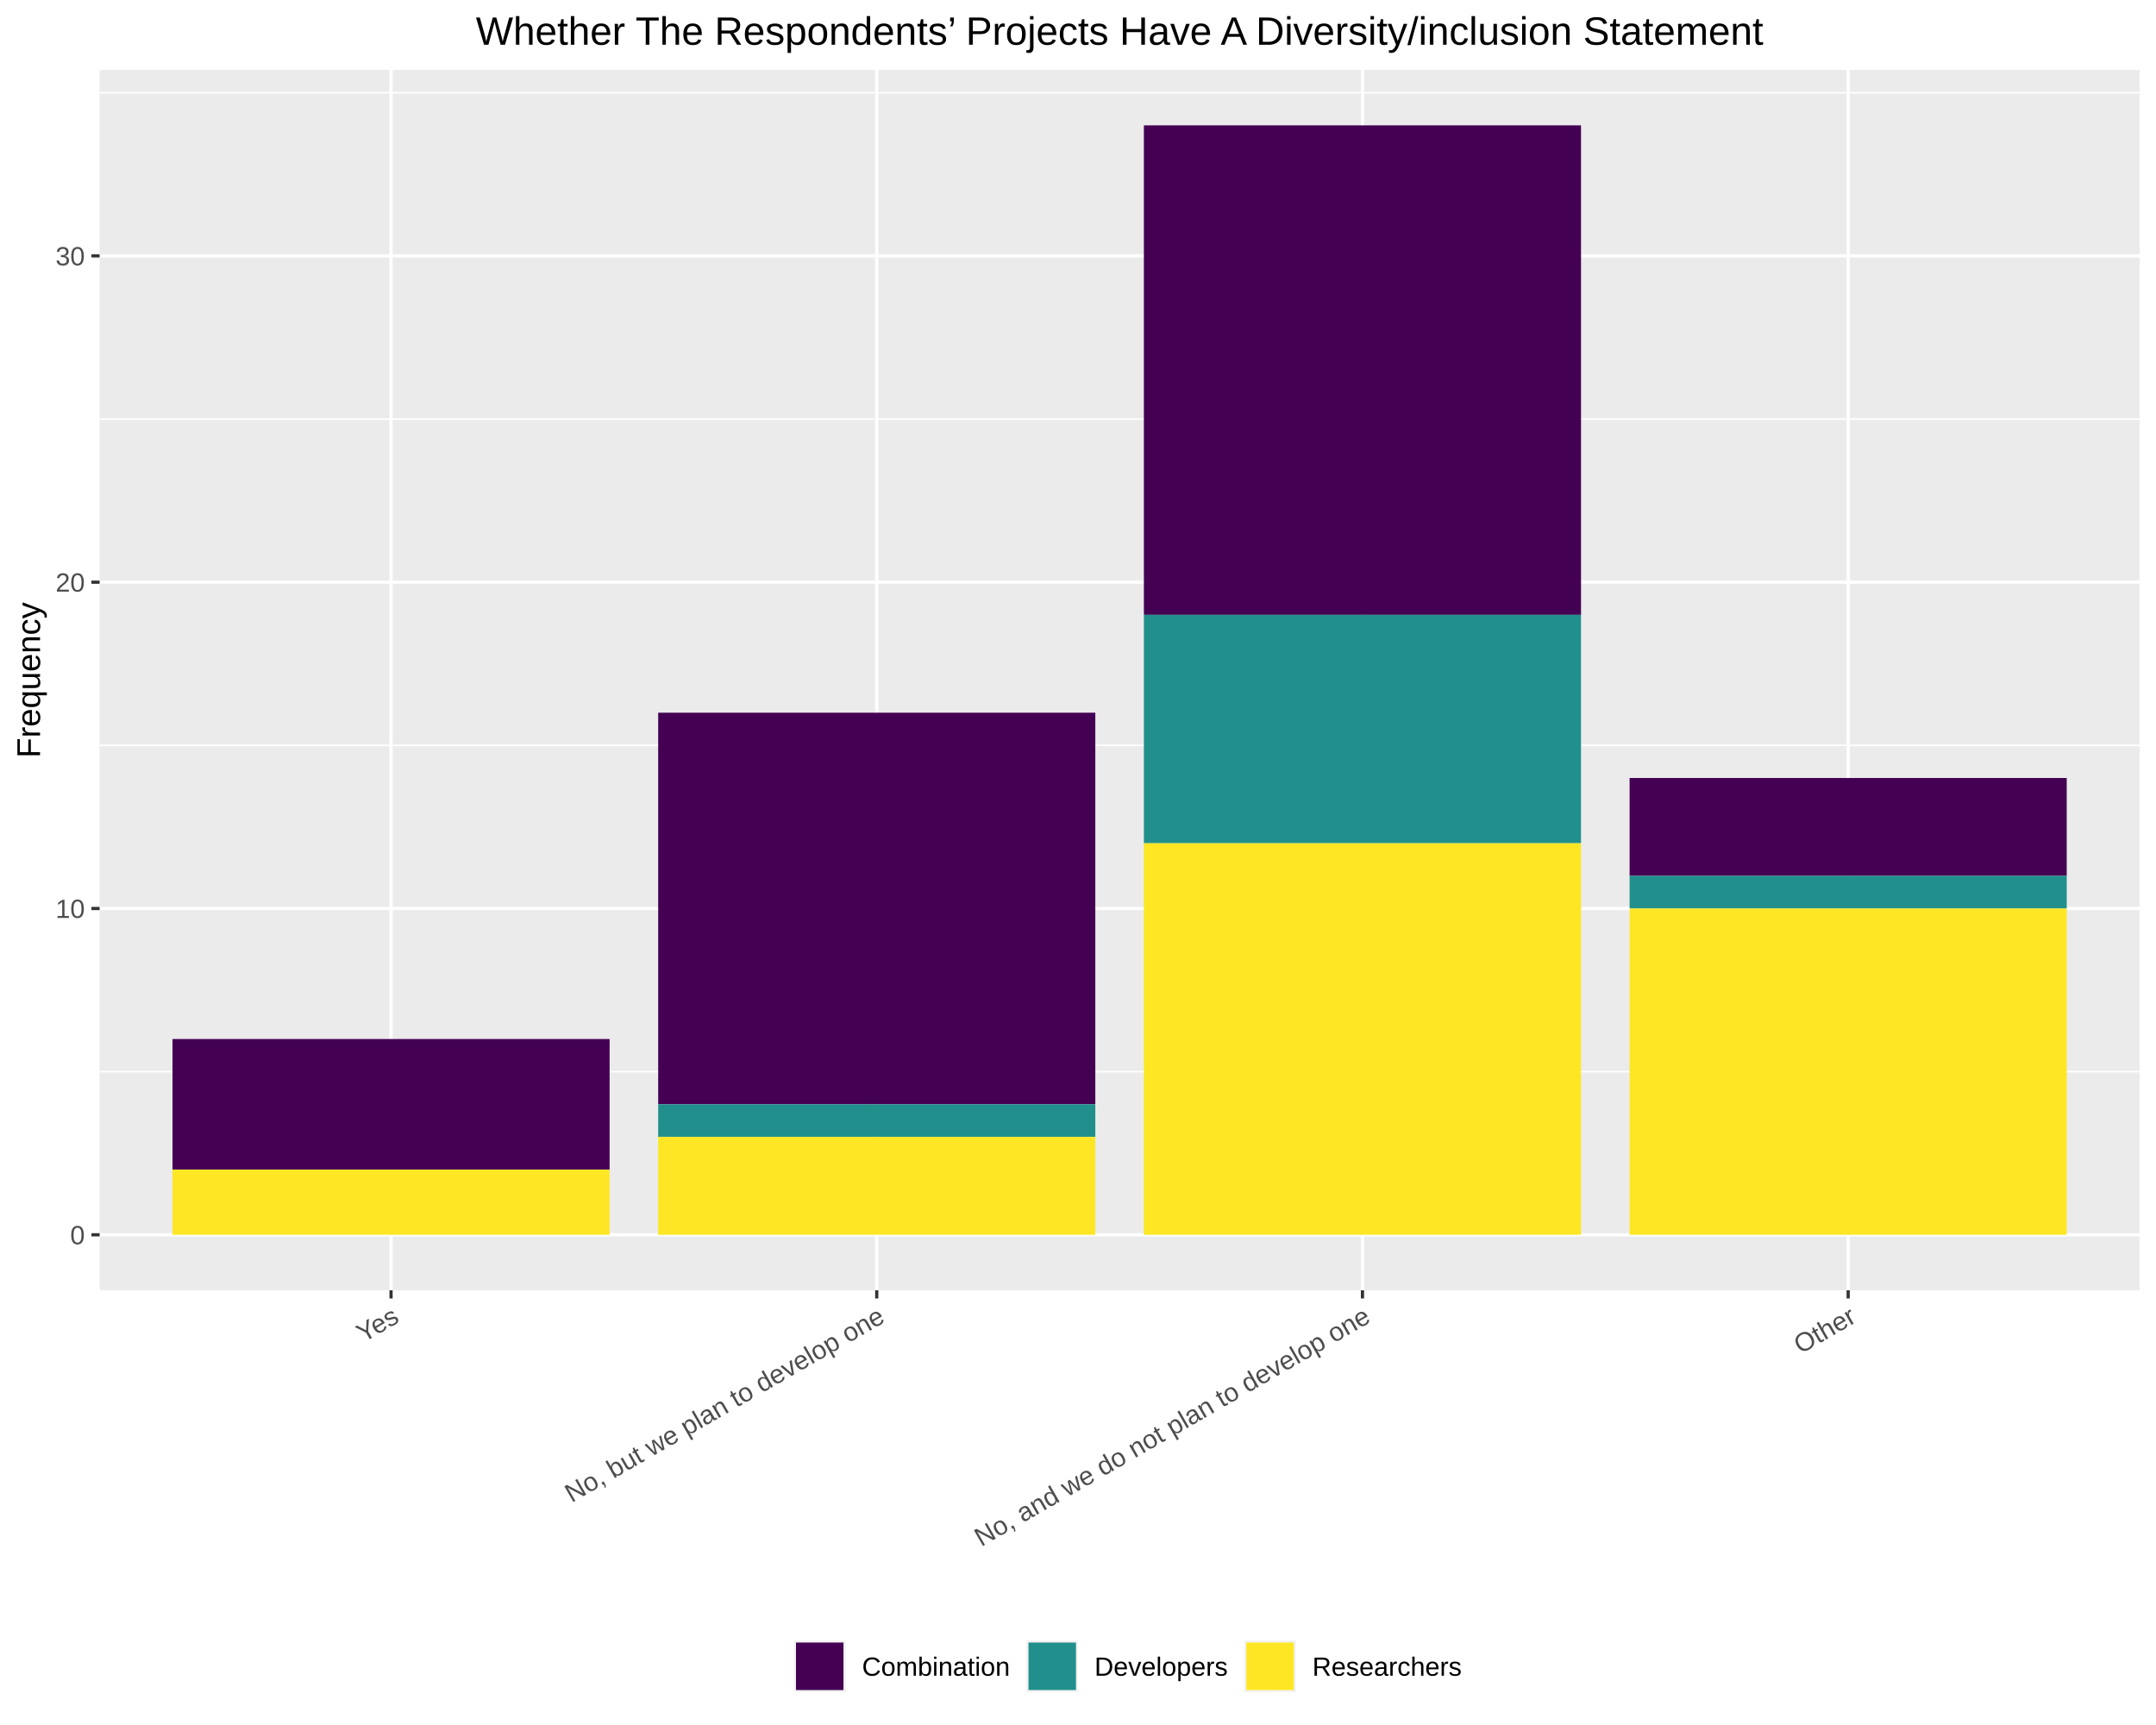
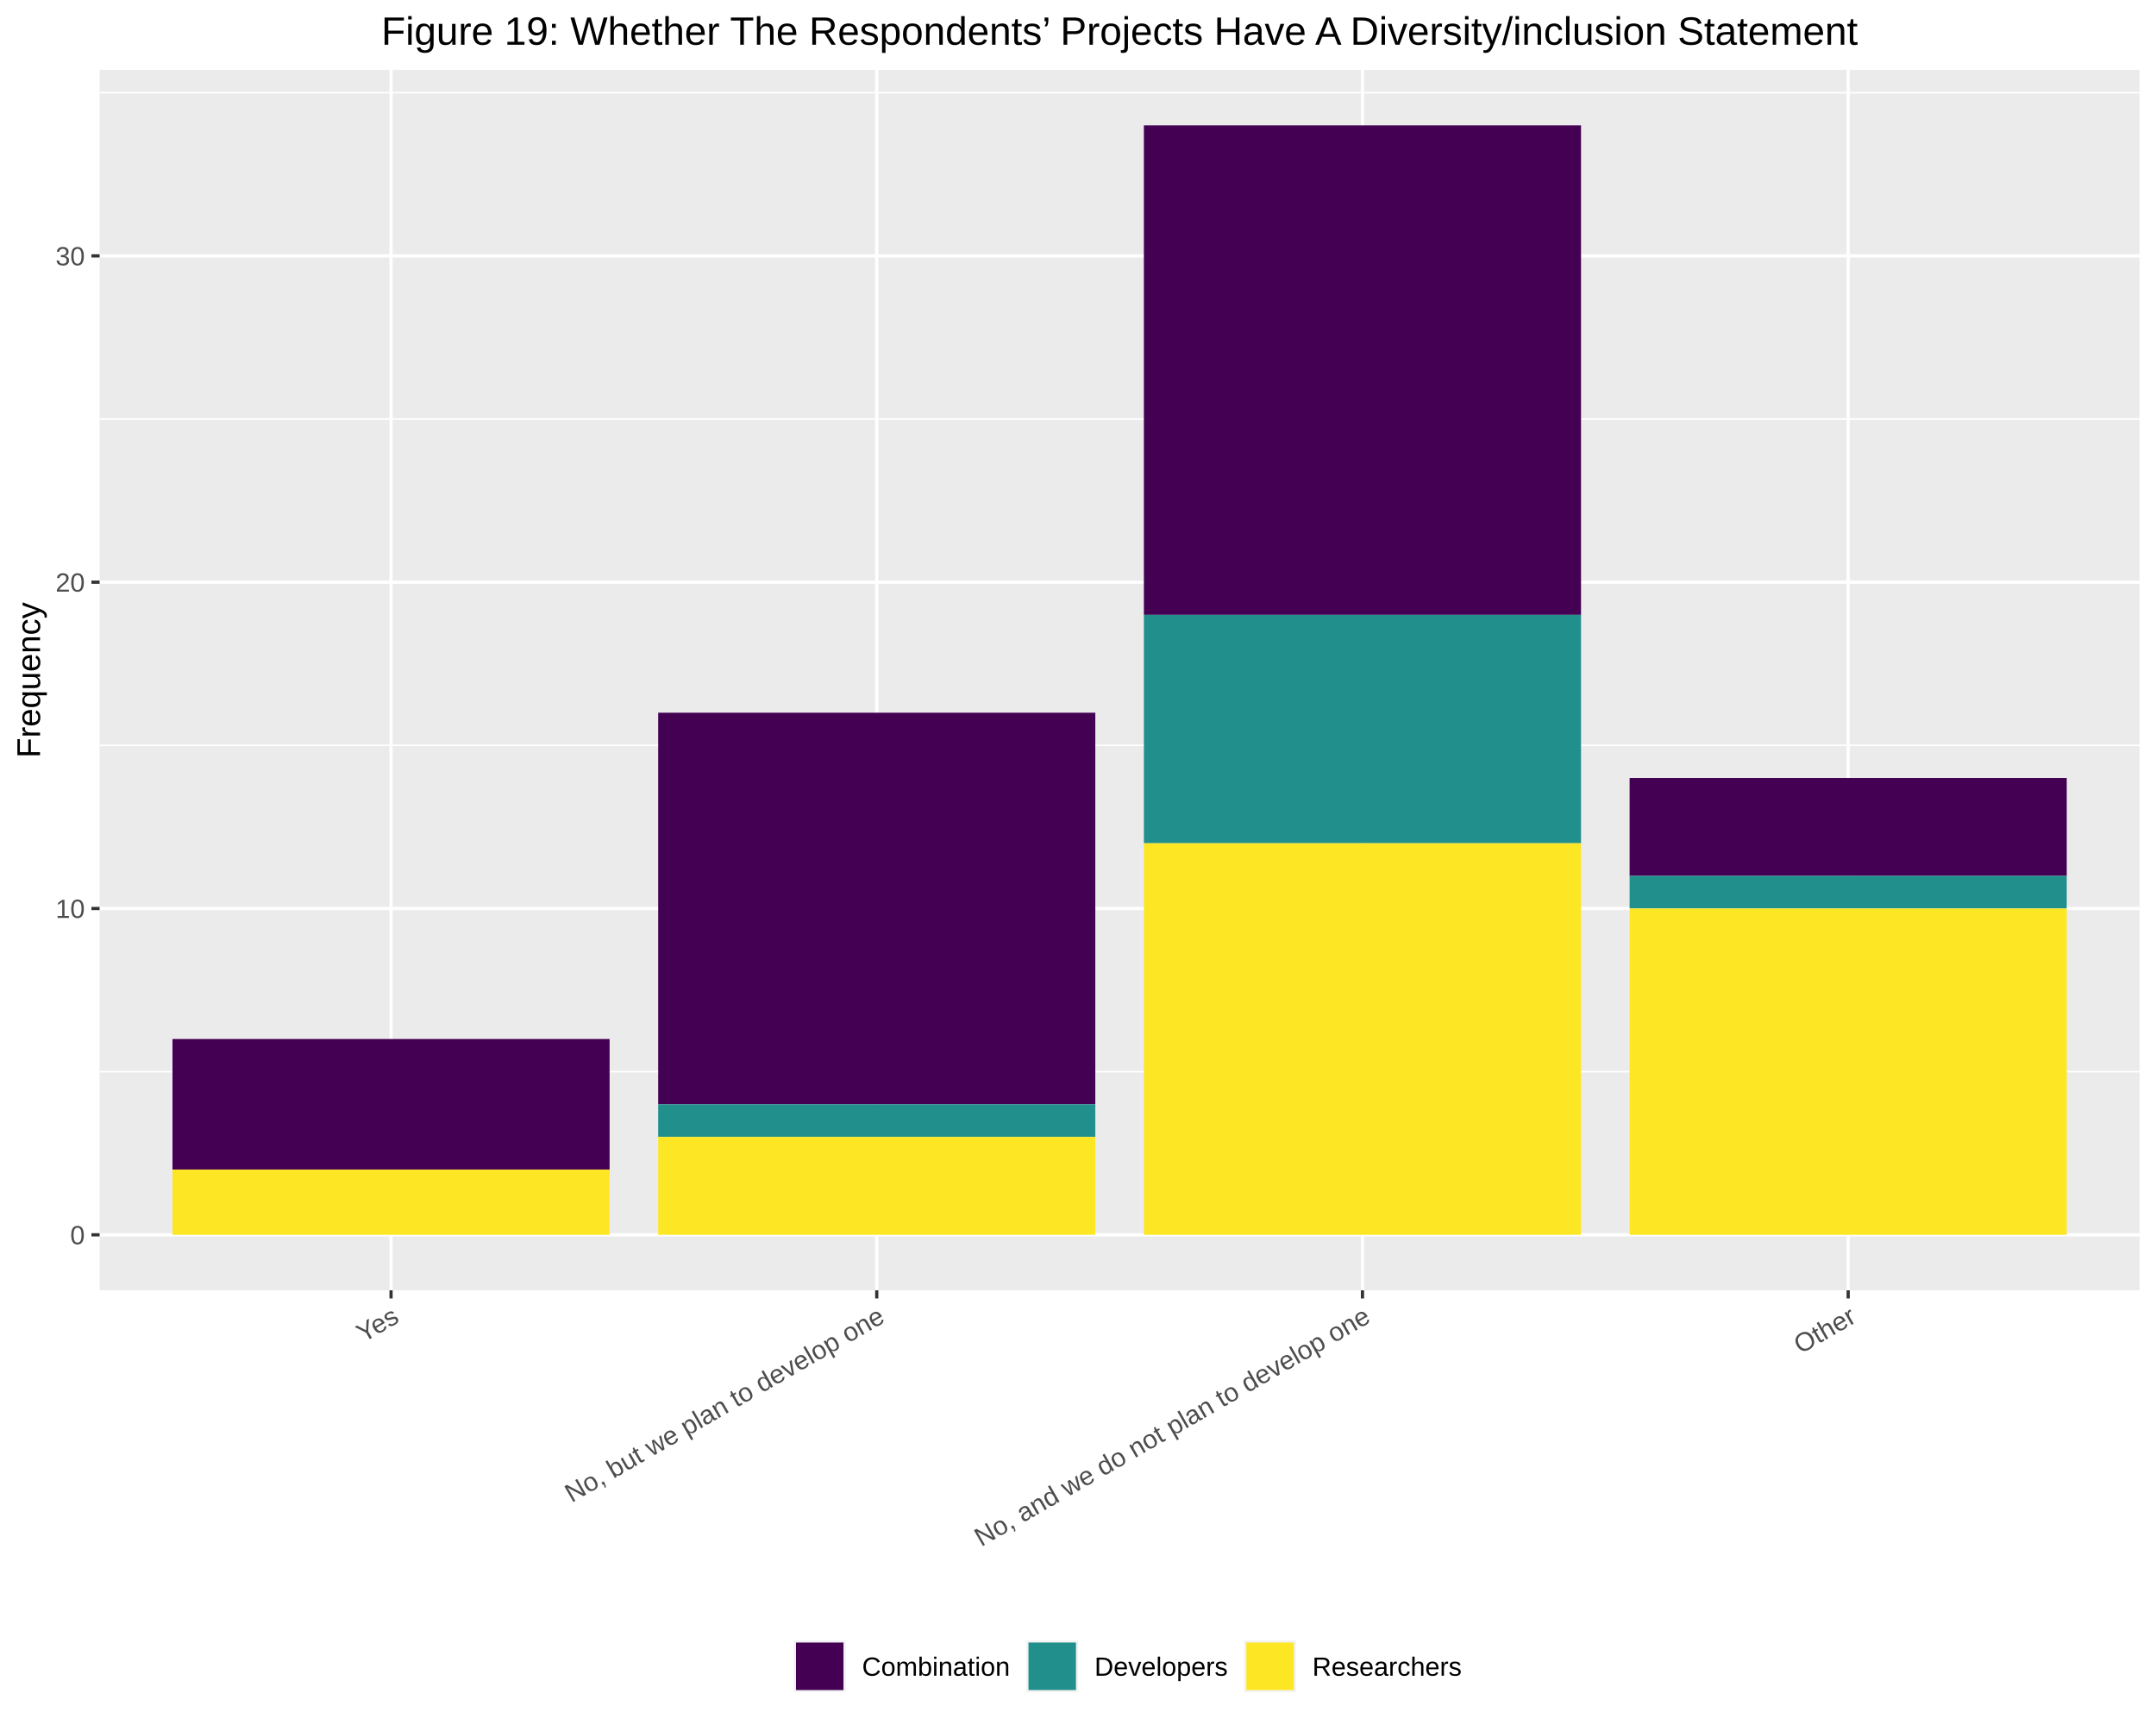
<svg xmlns="http://www.w3.org/2000/svg" class="svglite" width="720.00pt" height="576.00pt" viewBox="0 0 720.00 576.00">
  <defs>
    <style type="text/css">
    .svglite line, .svglite polyline, .svglite polygon, .svglite path, .svglite rect, .svglite circle {
      fill: none;
      stroke: #000000;
      stroke-linecap: round;
      stroke-linejoin: round;
      stroke-miterlimit: 10.00;
    }
    .svglite text {
      white-space: pre;
    }
  </style>
  </defs>
  <rect width="100%" height="100%" style="stroke: none; fill: #FFFFFF;" />
  <defs>
    <clipPath id="cpMC4wMHw3MjAuMDB8MC4wMHw1NzYuMDA=">
      <rect x="0.00" y="0.00" width="720.00" height="576.00" />
    </clipPath>
  </defs>
  <g clip-path="url(#cpMC4wMHw3MjAuMDB8MC4wMHw1NzYuMDA=)">
    <rect x="0.00" y="0.00" width="720.00" height="576.00" style="stroke-width: 1.07; stroke: #FFFFFF; fill: #FFFFFF;" />
  </g>
  <defs>
    <clipPath id="cpMzMuMjd8NzE0LjUyfDIzLjM0fDQzMC44NA==">
      <rect x="33.27" y="23.34" width="681.25" height="407.51" />
    </clipPath>
  </defs>
  <g clip-path="url(#cpMzMuMjd8NzE0LjUyfDIzLjM0fDQzMC44NA==)">
    <rect x="33.27" y="23.34" width="681.25" height="407.51" style="stroke-width: 1.07; stroke: none; fill: #EBEBEB;" />
    <polyline points="33.27,357.84 714.52,357.84 " style="stroke-width: 0.53; stroke: #FFFFFF; stroke-linecap: butt;" />
    <polyline points="33.27,248.88 714.52,248.88 " style="stroke-width: 0.53; stroke: #FFFFFF; stroke-linecap: butt;" />
    <polyline points="33.27,139.92 714.52,139.92 " style="stroke-width: 0.53; stroke: #FFFFFF; stroke-linecap: butt;" />
    <polyline points="33.27,30.96 714.52,30.96 " style="stroke-width: 0.53; stroke: #FFFFFF; stroke-linecap: butt;" />
    <polyline points="33.27,412.32 714.52,412.32 " style="stroke-width: 1.07; stroke: #FFFFFF; stroke-linecap: butt;" />
    <polyline points="33.27,303.36 714.52,303.36 " style="stroke-width: 1.07; stroke: #FFFFFF; stroke-linecap: butt;" />
    <polyline points="33.27,194.40 714.52,194.40 " style="stroke-width: 1.07; stroke: #FFFFFF; stroke-linecap: butt;" />
    <polyline points="33.27,85.44 714.52,85.44 " style="stroke-width: 1.07; stroke: #FFFFFF; stroke-linecap: butt;" />
    <polyline points="130.59,430.84 130.59,23.34 " style="stroke-width: 1.07; stroke: #FFFFFF; stroke-linecap: butt;" />
    <polyline points="292.79,430.84 292.79,23.34 " style="stroke-width: 1.07; stroke: #FFFFFF; stroke-linecap: butt;" />
    <polyline points="455.00,430.84 455.00,23.34 " style="stroke-width: 1.07; stroke: #FFFFFF; stroke-linecap: butt;" />
    <polyline points="617.20,430.84 617.20,23.34 " style="stroke-width: 1.07; stroke: #FFFFFF; stroke-linecap: butt;" />
    <rect x="57.60" y="346.94" width="145.98" height="43.58" style="stroke-width: 1.07; stroke: none; stroke-linecap: square; stroke-linejoin: miter; fill: #440154;" />
    <rect x="57.60" y="390.53" width="145.98" height="21.79" style="stroke-width: 1.07; stroke: none; stroke-linecap: square; stroke-linejoin: miter; fill: #FDE725;" />
    <rect x="219.80" y="237.98" width="145.98" height="130.75" style="stroke-width: 1.07; stroke: none; stroke-linecap: square; stroke-linejoin: miter; fill: #440154;" />
    <rect x="219.80" y="368.73" width="145.98" height="10.90" style="stroke-width: 1.07; stroke: none; stroke-linecap: square; stroke-linejoin: miter; fill: #21908C;" />
    <rect x="219.80" y="379.63" width="145.98" height="32.69" style="stroke-width: 1.07; stroke: none; stroke-linecap: square; stroke-linejoin: miter; fill: #FDE725;" />
    <rect x="382.00" y="41.86" width="145.98" height="163.44" style="stroke-width: 1.07; stroke: none; stroke-linecap: square; stroke-linejoin: miter; fill: #440154;" />
    <rect x="382.00" y="205.30" width="145.98" height="76.27" style="stroke-width: 1.07; stroke: none; stroke-linecap: square; stroke-linejoin: miter; fill: #21908C;" />
    <rect x="382.00" y="281.57" width="145.98" height="130.75" style="stroke-width: 1.07; stroke: none; stroke-linecap: square; stroke-linejoin: miter; fill: #FDE725;" />
    <rect x="544.21" y="259.78" width="145.98" height="32.69" style="stroke-width: 1.07; stroke: none; stroke-linecap: square; stroke-linejoin: miter; fill: #440154;" />
    <rect x="544.21" y="292.46" width="145.98" height="10.90" style="stroke-width: 1.07; stroke: none; stroke-linecap: square; stroke-linejoin: miter; fill: #21908C;" />
    <rect x="544.21" y="303.36" width="145.98" height="108.96" style="stroke-width: 1.07; stroke: none; stroke-linecap: square; stroke-linejoin: miter; fill: #FDE725;" />
  </g>
  <g clip-path="url(#cpMC4wMHw3MjAuMDB8MC4wMHw1NzYuMDA=)">
    <text x="28.34" y="415.47" text-anchor="end" style="font-size: 8.80px;fill: #4D4D4D; font-family: &quot;Arial&quot;;" textLength="4.90px" lengthAdjust="spacingAndGlyphs">0</text>
    <text x="28.34" y="306.51" text-anchor="end" style="font-size: 8.80px;fill: #4D4D4D; font-family: &quot;Arial&quot;;" textLength="9.79px" lengthAdjust="spacingAndGlyphs">10</text>
    <text x="28.34" y="197.55" text-anchor="end" style="font-size: 8.80px;fill: #4D4D4D; font-family: &quot;Arial&quot;;" textLength="9.79px" lengthAdjust="spacingAndGlyphs">20</text>
    <text x="28.34" y="88.60" text-anchor="end" style="font-size: 8.80px;fill: #4D4D4D; font-family: &quot;Arial&quot;;" textLength="9.79px" lengthAdjust="spacingAndGlyphs">30</text>
    <polyline points="30.53,412.32 33.27,412.32 " style="stroke-width: 1.07; stroke: #333333; stroke-linecap: butt;" />
    <polyline points="30.53,303.36 33.27,303.36 " style="stroke-width: 1.07; stroke: #333333; stroke-linecap: butt;" />
    <polyline points="30.53,194.40 33.27,194.40 " style="stroke-width: 1.07; stroke: #333333; stroke-linecap: butt;" />
    <polyline points="30.53,85.44 33.27,85.44 " style="stroke-width: 1.07; stroke: #333333; stroke-linecap: butt;" />
    <polyline points="130.59,433.58 130.59,430.84 " style="stroke-width: 1.07; stroke: #333333; stroke-linecap: butt;" />
    <polyline points="292.79,433.58 292.79,430.84 " style="stroke-width: 1.07; stroke: #333333; stroke-linecap: butt;" />
    <polyline points="455.00,433.58 455.00,430.84 " style="stroke-width: 1.07; stroke: #333333; stroke-linecap: butt;" />
    <polyline points="617.20,433.58 617.20,430.84 " style="stroke-width: 1.07; stroke: #333333; stroke-linecap: butt;" />
    <text transform="translate(133.74,441.23) rotate(-30)" text-anchor="end" style="font-size: 8.80px;fill: #4D4D4D; font-family: &quot;Arial&quot;;" textLength="15.16px" lengthAdjust="spacingAndGlyphs">Yes</text>
    <text transform="translate(295.95,441.23) rotate(-30)" text-anchor="end" style="font-size: 8.80px;fill: #4D4D4D; font-family: &quot;Arial&quot;;" textLength="121.31px" lengthAdjust="spacingAndGlyphs">No, but we plan to develop one</text>
    <text transform="translate(458.15,441.23) rotate(-30)" text-anchor="end" style="font-size: 8.80px;fill: #4D4D4D; font-family: &quot;Arial&quot;;" textLength="150.67px" lengthAdjust="spacingAndGlyphs">No, and we do not plan to develop one</text>
    <text transform="translate(620.35,441.23) rotate(-30)" text-anchor="end" style="font-size: 8.80px;fill: #4D4D4D; font-family: &quot;Arial&quot;;" textLength="22.00px" lengthAdjust="spacingAndGlyphs">Other</text>
    <text transform="translate(13.37,227.09) rotate(-90)" text-anchor="middle" style="font-size: 11.00px; font-family: &quot;Arial&quot;;" textLength="51.98px" lengthAdjust="spacingAndGlyphs">Frequency</text>
    <rect x="254.16" y="542.28" width="239.47" height="28.24" style="stroke-width: 1.07; stroke: none; fill: #FFFFFF;" />
    <rect x="265.12" y="547.76" width="17.28" height="17.28" style="stroke-width: 1.07; stroke: none; fill: #F2F2F2;" />
    <rect x="265.82" y="548.47" width="15.86" height="15.86" style="stroke-width: 1.07; stroke: none; stroke-linecap: square; stroke-linejoin: miter; fill: #440154;" />
    <rect x="342.75" y="547.76" width="17.28" height="17.28" style="stroke-width: 1.07; stroke: none; fill: #F2F2F2;" />
    <rect x="343.46" y="548.47" width="15.86" height="15.86" style="stroke-width: 1.07; stroke: none; stroke-linecap: square; stroke-linejoin: miter; fill: #21908C;" />
    <rect x="415.50" y="547.76" width="17.28" height="17.28" style="stroke-width: 1.07; stroke: none; fill: #F2F2F2;" />
    <rect x="416.21" y="548.47" width="15.86" height="15.86" style="stroke-width: 1.07; stroke: none; stroke-linecap: square; stroke-linejoin: miter; fill: #FDE725;" />
    <text x="287.88" y="559.55" style="font-size: 8.80px; font-family: &quot;Arial&quot;;" textLength="49.40px" lengthAdjust="spacingAndGlyphs">Combination</text>
    <text x="365.51" y="559.55" style="font-size: 8.80px; font-family: &quot;Arial&quot;;" textLength="44.51px" lengthAdjust="spacingAndGlyphs">Developers</text>
    <text x="438.26" y="559.55" style="font-size: 8.80px; font-family: &quot;Arial&quot;;" textLength="49.89px" lengthAdjust="spacingAndGlyphs">Researchers</text>
-     <text x="373.89" y="14.94" text-anchor="middle" style="font-size: 13.20px; font-family: &quot;Arial&quot;;" textLength="431.83px" lengthAdjust="spacingAndGlyphs">Whether The Respondents’ Projects Have A Diversity/inclusion Statement</text>
+     <text x="373.89" y="14.94" text-anchor="middle" style="font-size: 13.20px; font-family: &quot;Arial&quot;;" textLength="494.89px" lengthAdjust="spacingAndGlyphs">Figure 19: Whether The Respondents’ Projects Have A Diversity/inclusion Statement</text>
  </g>
</svg>
